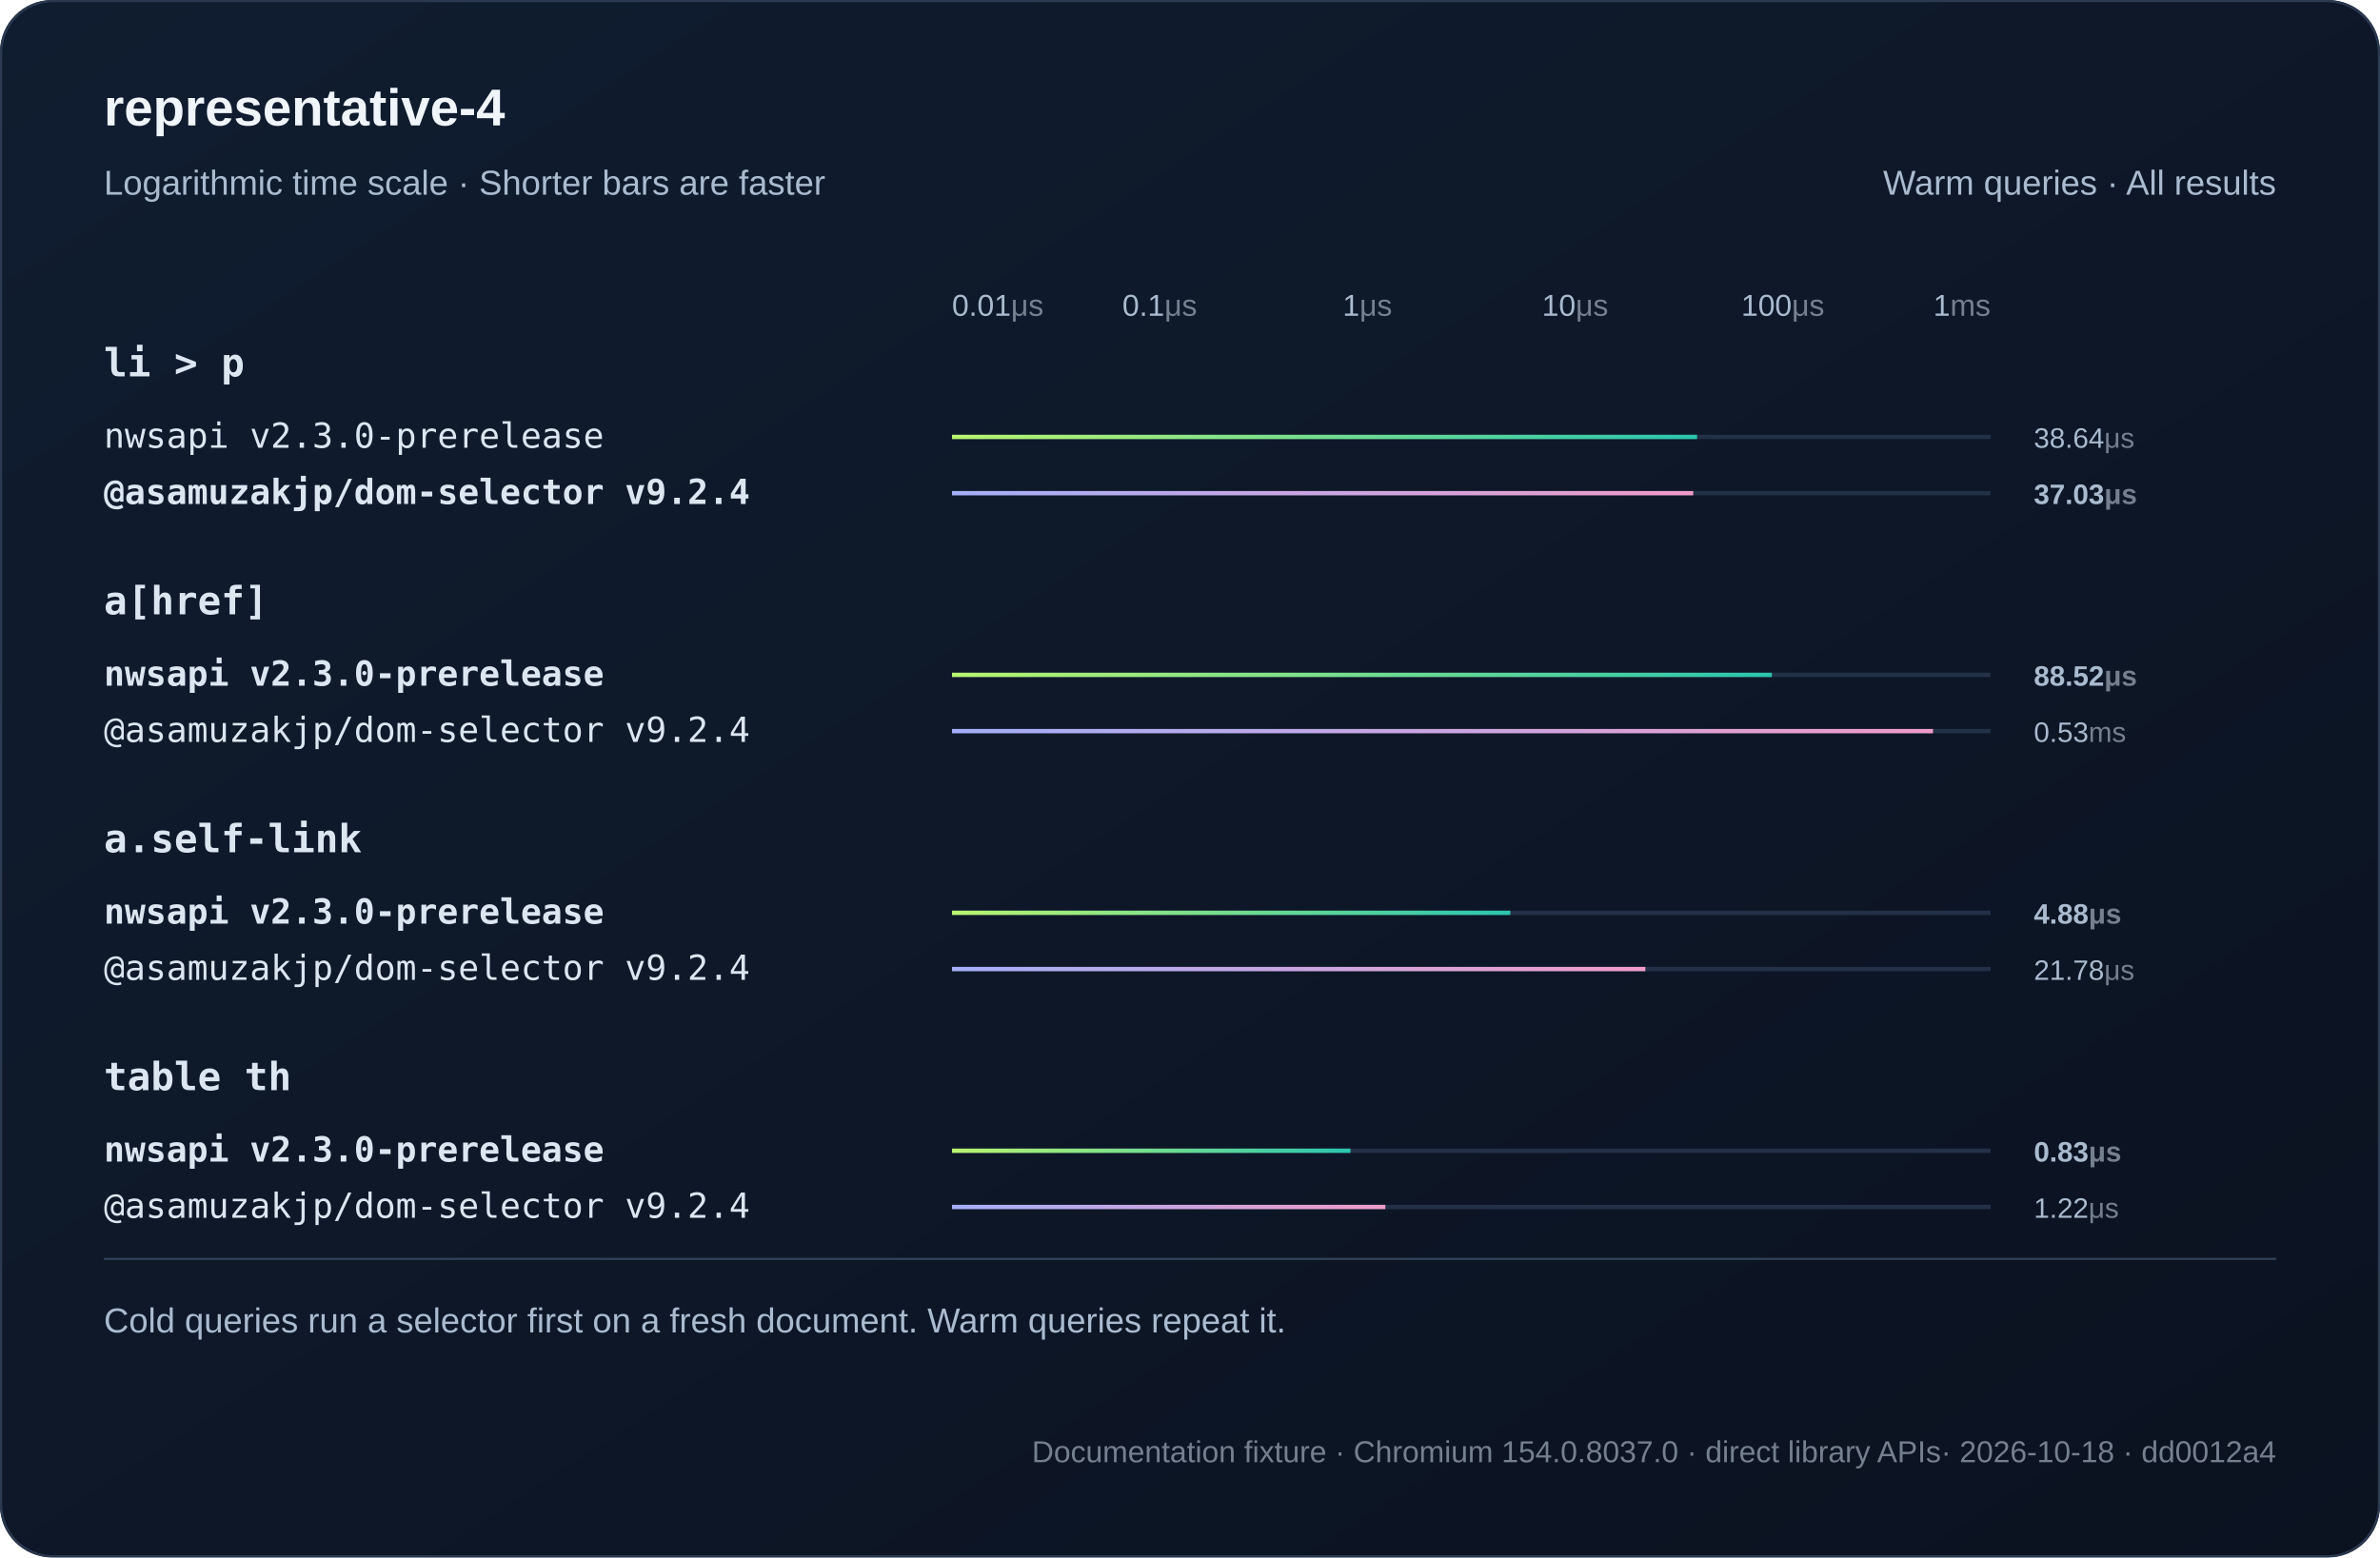
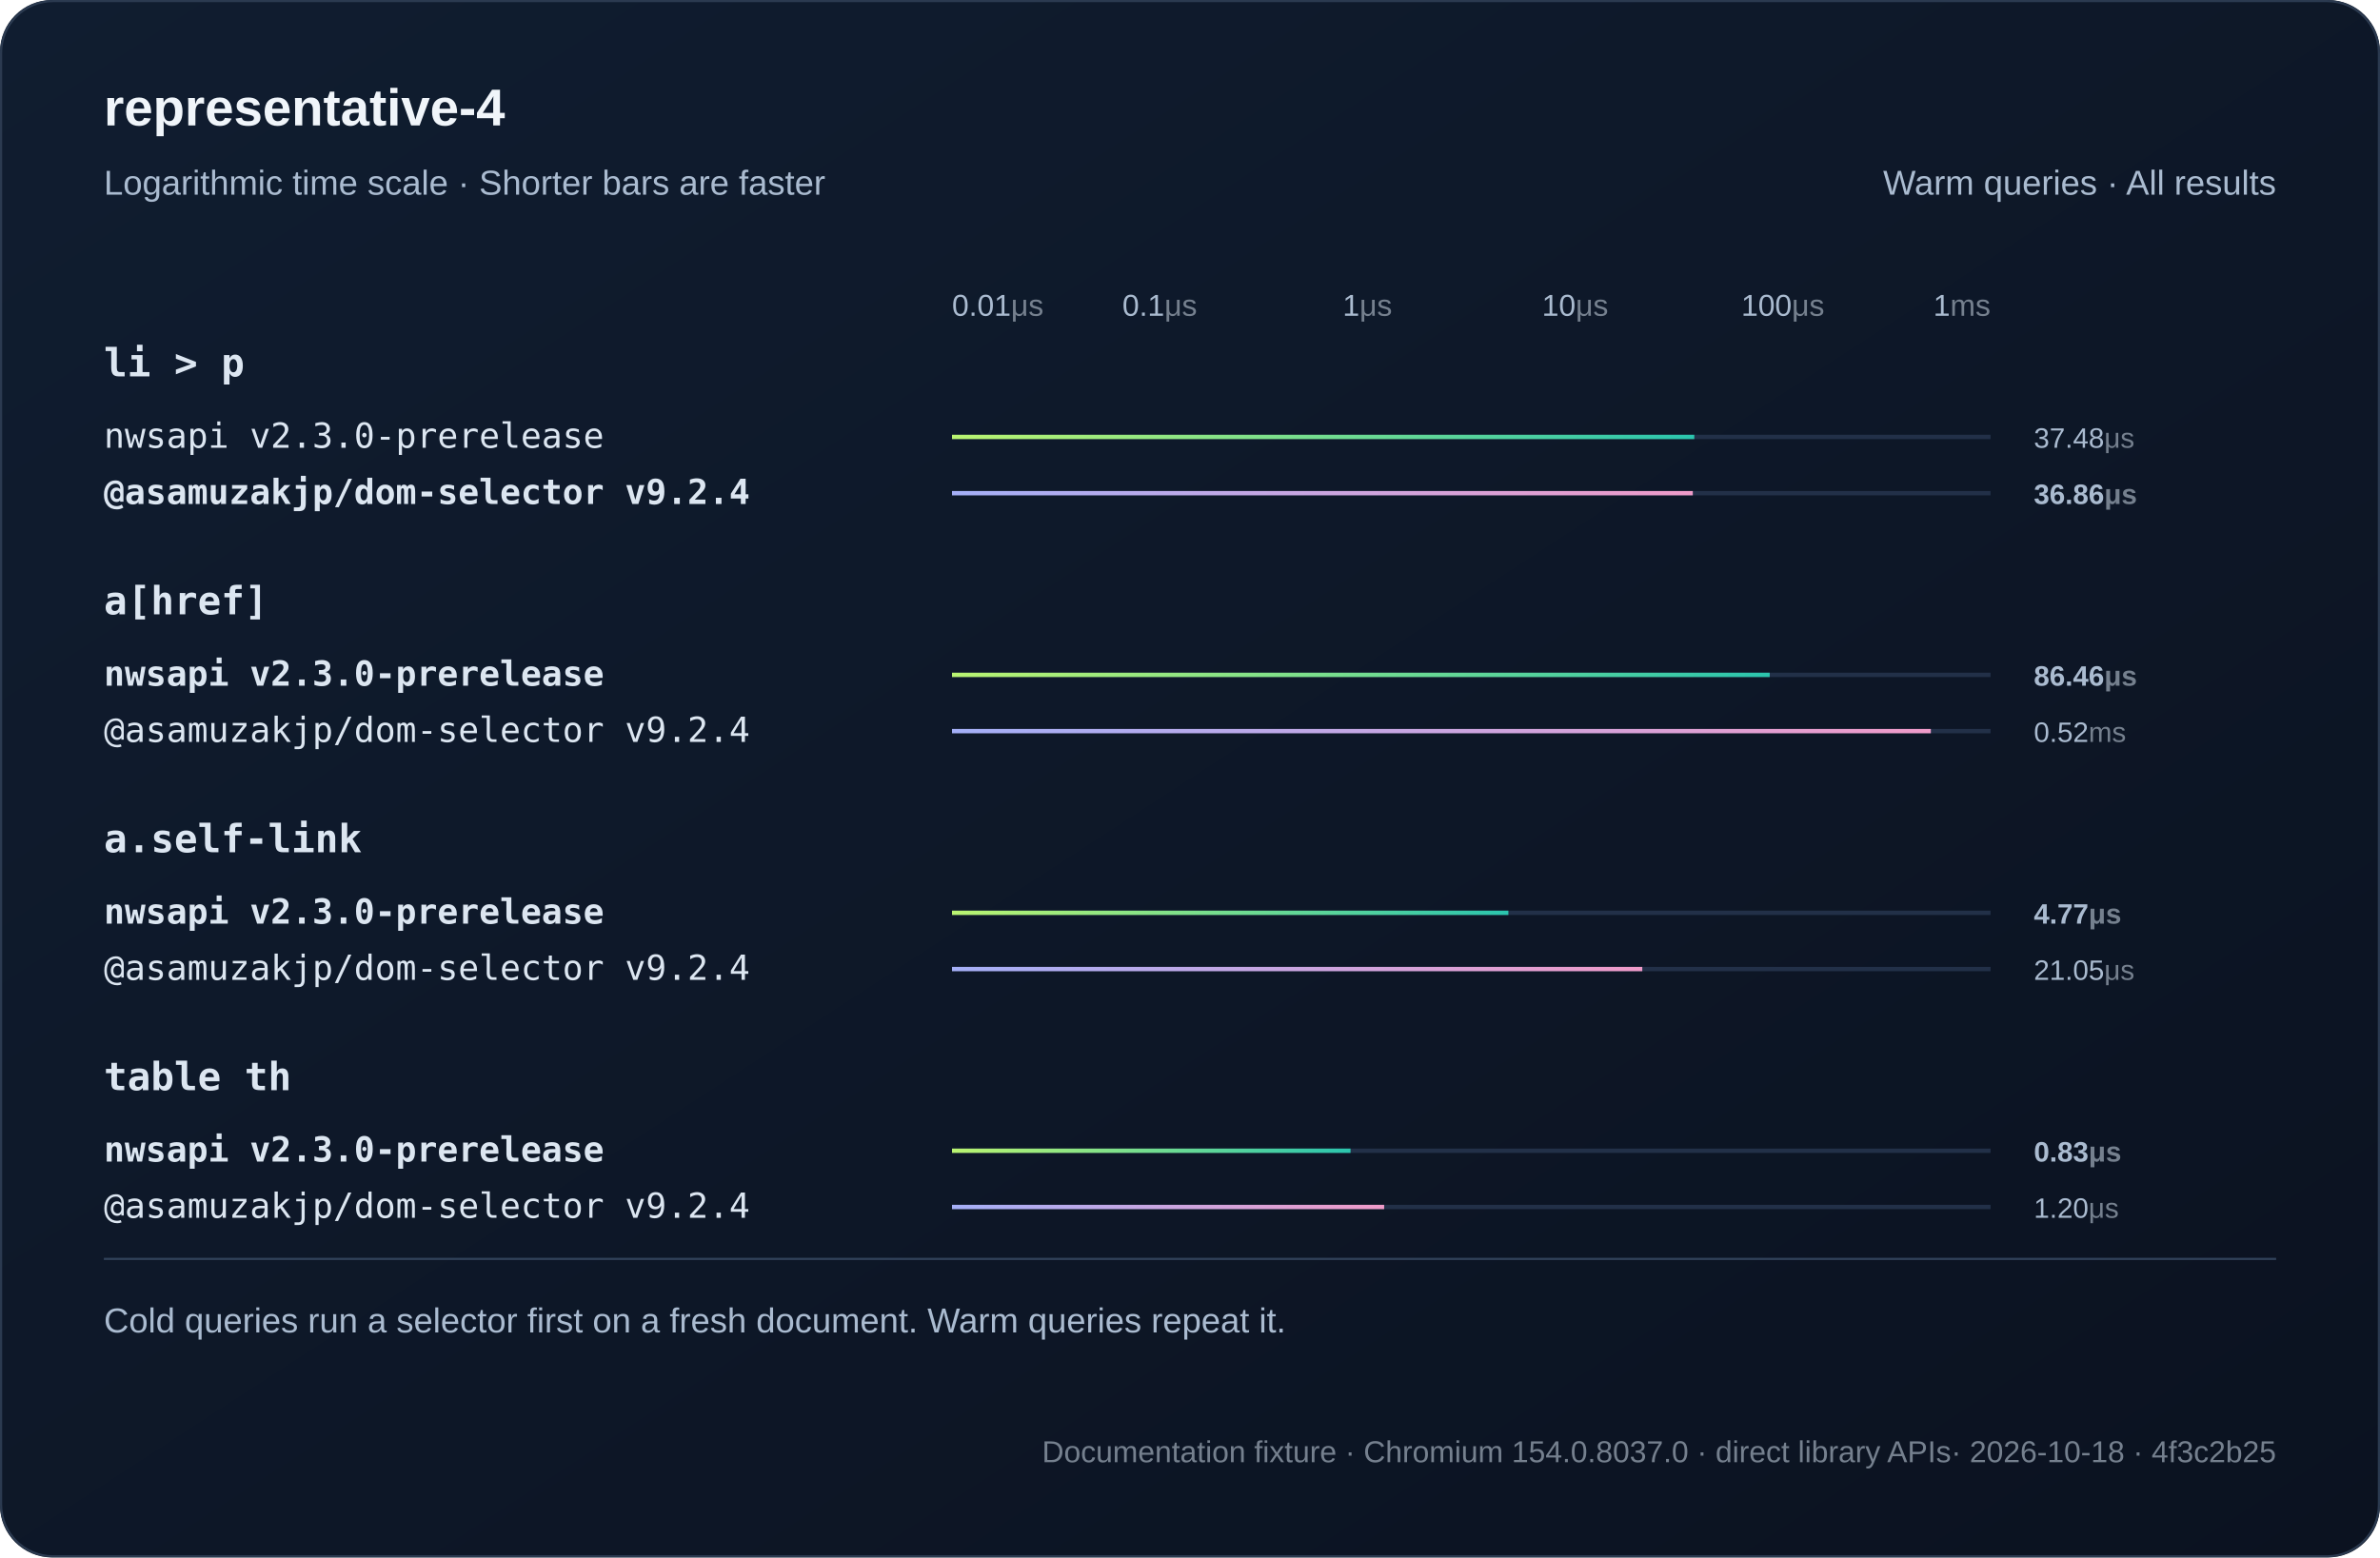
<svg xmlns="http://www.w3.org/2000/svg" width="1100" height="720" viewBox="0 0 1100 720" role="img">
  <defs>
    <linearGradient id="bg" x2="1" y2="1">
      <stop stop-color="#101d30" />
      <stop offset="1" stop-color="#0b1220" />
    </linearGradient>
    <linearGradient id="series0">
      <stop stop-color="#baf471" />
      <stop offset="1" stop-color="#2bc5ae" />
    </linearGradient>
    <linearGradient id="series1">
      <stop stop-color="#a4aff7" />
      <stop offset="1" stop-color="#ef9bc9" />
    </linearGradient>
  </defs>
  <style>text{font-family:Arial,Helvetica,sans-serif;fill:#f0f5fa}
.muted{fill:#aabbd0;font:16px Arial,Helvetica,sans-serif}
.code{font:18px Consolas,Menlo,monospace;fill:#dce6f1}
.note .code{font:16px Consolas,Menlo,monospace}
.metadata,.metadata .code{fill:#75808e;font-size:14px}
.chart-title{font-size:24px;font-weight:700}
.unit{fill:#75808e}
.package{font-family:Consolas,Menlo,monospace}
.comparison{font-size:14px;font-variant-numeric:tabular-nums}
.tick{fill:#aabbd0;font-size:12px}
.time{fill:#aabbd0;font-size:13px;font-variant-numeric:tabular-nums}
.engine{font-size:16px}.selector{font-weight:600}.tick{font-size:14px}</style>
  <rect width="1100" height="720" rx="24" fill="url(#bg)" />
  <rect x=".5" y=".5" width="1099" height="719" rx="24" fill="none" stroke="#2b3a50" />
  <text x="48" y="58" class="chart-title">representative-4</text>
  <text x="48" y="90" class="muted">Logarithmic time scale · Shorter bars are faster</text>
  <text x="1052" y="90" text-anchor="end" class="muted">Warm queries · All results</text>
  <text x="440" y="146" text-anchor="start" class="tick">0.01<tspan class="unit">μs</tspan>
  </text>
  <text x="536" y="146" text-anchor="middle" class="tick">0.1<tspan class="unit">μs</tspan>
  </text>
  <text x="632" y="146" text-anchor="middle" class="tick">1<tspan class="unit">μs</tspan>
  </text>
  <text x="728" y="146" text-anchor="middle" class="tick">10<tspan class="unit">μs</tspan>
  </text>
  <text x="824" y="146" text-anchor="middle" class="tick">100<tspan class="unit">μs</tspan>
  </text>
  <text x="920" y="146" text-anchor="end" class="tick">1<tspan class="unit">ms</tspan>
  </text>
  <text x="48" y="174" class="code selector">li &gt; p</text>
  <g>
    <text x="48" y="207" class="code engine">nwsapi v2.3.0-prerelease</text>
    <path d="M440 202h480" stroke="#223048" stroke-width="2" />
-     <rect class="bar" x="440" y="201" width="344.36" height="2" fill="url(#series0)" />
-     <text x="940" y="207" class="time">38.64<tspan class="unit">μs</tspan>
+     <rect class="bar" x="440" y="201" width="343.08" height="2" fill="url(#series0)" />
+     <text x="940" y="207" class="time">37.48<tspan class="unit">μs</tspan>
    </text>
  </g>
  <g>
    <text x="48" y="233" class="code engine" style="font-weight:700">@asamuzakjp/dom-selector v9.2.4</text>
    <path d="M440 228h480" stroke="#223048" stroke-width="2" />
-     <rect class="bar" x="440" y="227" width="342.58" height="2" fill="url(#series1)" />
-     <text x="940" y="233" class="time" style="font-weight:700">37.03<tspan class="unit">μs</tspan>
+     <rect class="bar" x="440" y="227" width="342.39" height="2" fill="url(#series1)" />
+     <text x="940" y="233" class="time" style="font-weight:700">36.86<tspan class="unit">μs</tspan>
    </text>
  </g>
  <text x="48" y="284" class="code selector">a[href]</text>
  <g>
    <text x="48" y="317" class="code engine" style="font-weight:700">nwsapi v2.3.0-prerelease</text>
    <path d="M440 312h480" stroke="#223048" stroke-width="2" />
-     <rect class="bar" x="440" y="311" width="378.92" height="2" fill="url(#series0)" />
-     <text x="940" y="317" class="time" style="font-weight:700">88.52<tspan class="unit">μs</tspan>
+     <rect class="bar" x="440" y="311" width="377.94" height="2" fill="url(#series0)" />
+     <text x="940" y="317" class="time" style="font-weight:700">86.46<tspan class="unit">μs</tspan>
    </text>
  </g>
  <g>
    <text x="48" y="343" class="code engine">@asamuzakjp/dom-selector v9.2.4</text>
    <path d="M440 338h480" stroke="#223048" stroke-width="2" />
-     <rect class="bar" x="440" y="337" width="453.41" height="2" fill="url(#series1)" />
-     <text x="940" y="343" class="time">0.53<tspan class="unit">ms</tspan>
+     <rect class="bar" x="440" y="337" width="452.41" height="2" fill="url(#series1)" />
+     <text x="940" y="343" class="time">0.52<tspan class="unit">ms</tspan>
    </text>
  </g>
  <text x="48" y="394" class="code selector">a.self-link</text>
  <g>
    <text x="48" y="427" class="code engine" style="font-weight:700">nwsapi v2.3.0-prerelease</text>
    <path d="M440 422h480" stroke="#223048" stroke-width="2" />
-     <rect class="bar" x="440" y="421" width="258.06" height="2" fill="url(#series0)" />
-     <text x="940" y="427" class="time" style="font-weight:700">4.88<tspan class="unit">μs</tspan>
+     <rect class="bar" x="440" y="421" width="257.15" height="2" fill="url(#series0)" />
+     <text x="940" y="427" class="time" style="font-weight:700">4.77<tspan class="unit">μs</tspan>
    </text>
  </g>
  <g>
    <text x="48" y="453" class="code engine">@asamuzakjp/dom-selector v9.2.4</text>
    <path d="M440 448h480" stroke="#223048" stroke-width="2" />
-     <rect class="bar" x="440" y="447" width="320.46" height="2" fill="url(#series1)" />
-     <text x="940" y="453" class="time">21.78<tspan class="unit">μs</tspan>
+     <rect class="bar" x="440" y="447" width="319.04" height="2" fill="url(#series1)" />
+     <text x="940" y="453" class="time">21.05<tspan class="unit">μs</tspan>
    </text>
  </g>
  <text x="48" y="504" class="code selector">table th</text>
  <g>
    <text x="48" y="537" class="code engine" style="font-weight:700">nwsapi v2.3.0-prerelease</text>
    <path d="M440 532h480" stroke="#223048" stroke-width="2" />
-     <rect class="bar" x="440" y="531" width="184.17" height="2" fill="url(#series0)" />
+     <rect class="bar" x="440" y="531" width="184.2" height="2" fill="url(#series0)" />
    <text x="940" y="537" class="time" style="font-weight:700">0.83<tspan class="unit">μs</tspan>
    </text>
  </g>
  <g>
    <text x="48" y="563" class="code engine">@asamuzakjp/dom-selector v9.2.4</text>
    <path d="M440 558h480" stroke="#223048" stroke-width="2" />
-     <rect class="bar" x="440" y="557" width="200.29" height="2" fill="url(#series1)" />
-     <text x="940" y="563" class="time">1.22<tspan class="unit">μs</tspan>
+     <rect class="bar" x="440" y="557" width="199.74" height="2" fill="url(#series1)" />
+     <text x="940" y="563" class="time">1.20<tspan class="unit">μs</tspan>
    </text>
  </g>
  <path d="M48 582h1004" stroke="#304159" />
  <text x="48" y="616" class="muted">Cold queries run a selector first on a fresh document. Warm queries repeat it.</text>
-   <text x="1052" y="676" text-anchor="end" class="muted note metadata">Documentation fixture · Chromium 154.0.8037.0 · direct library APIs<tspan fill="#75808e"> · 2026-10-18 · dd0012a4</tspan>
+   <text x="1052" y="676" text-anchor="end" class="muted note metadata">Documentation fixture · Chromium 154.0.8037.0 · direct library APIs<tspan fill="#75808e"> · 2026-10-18 · 4f3c2b25</tspan>
  </text>
</svg>
